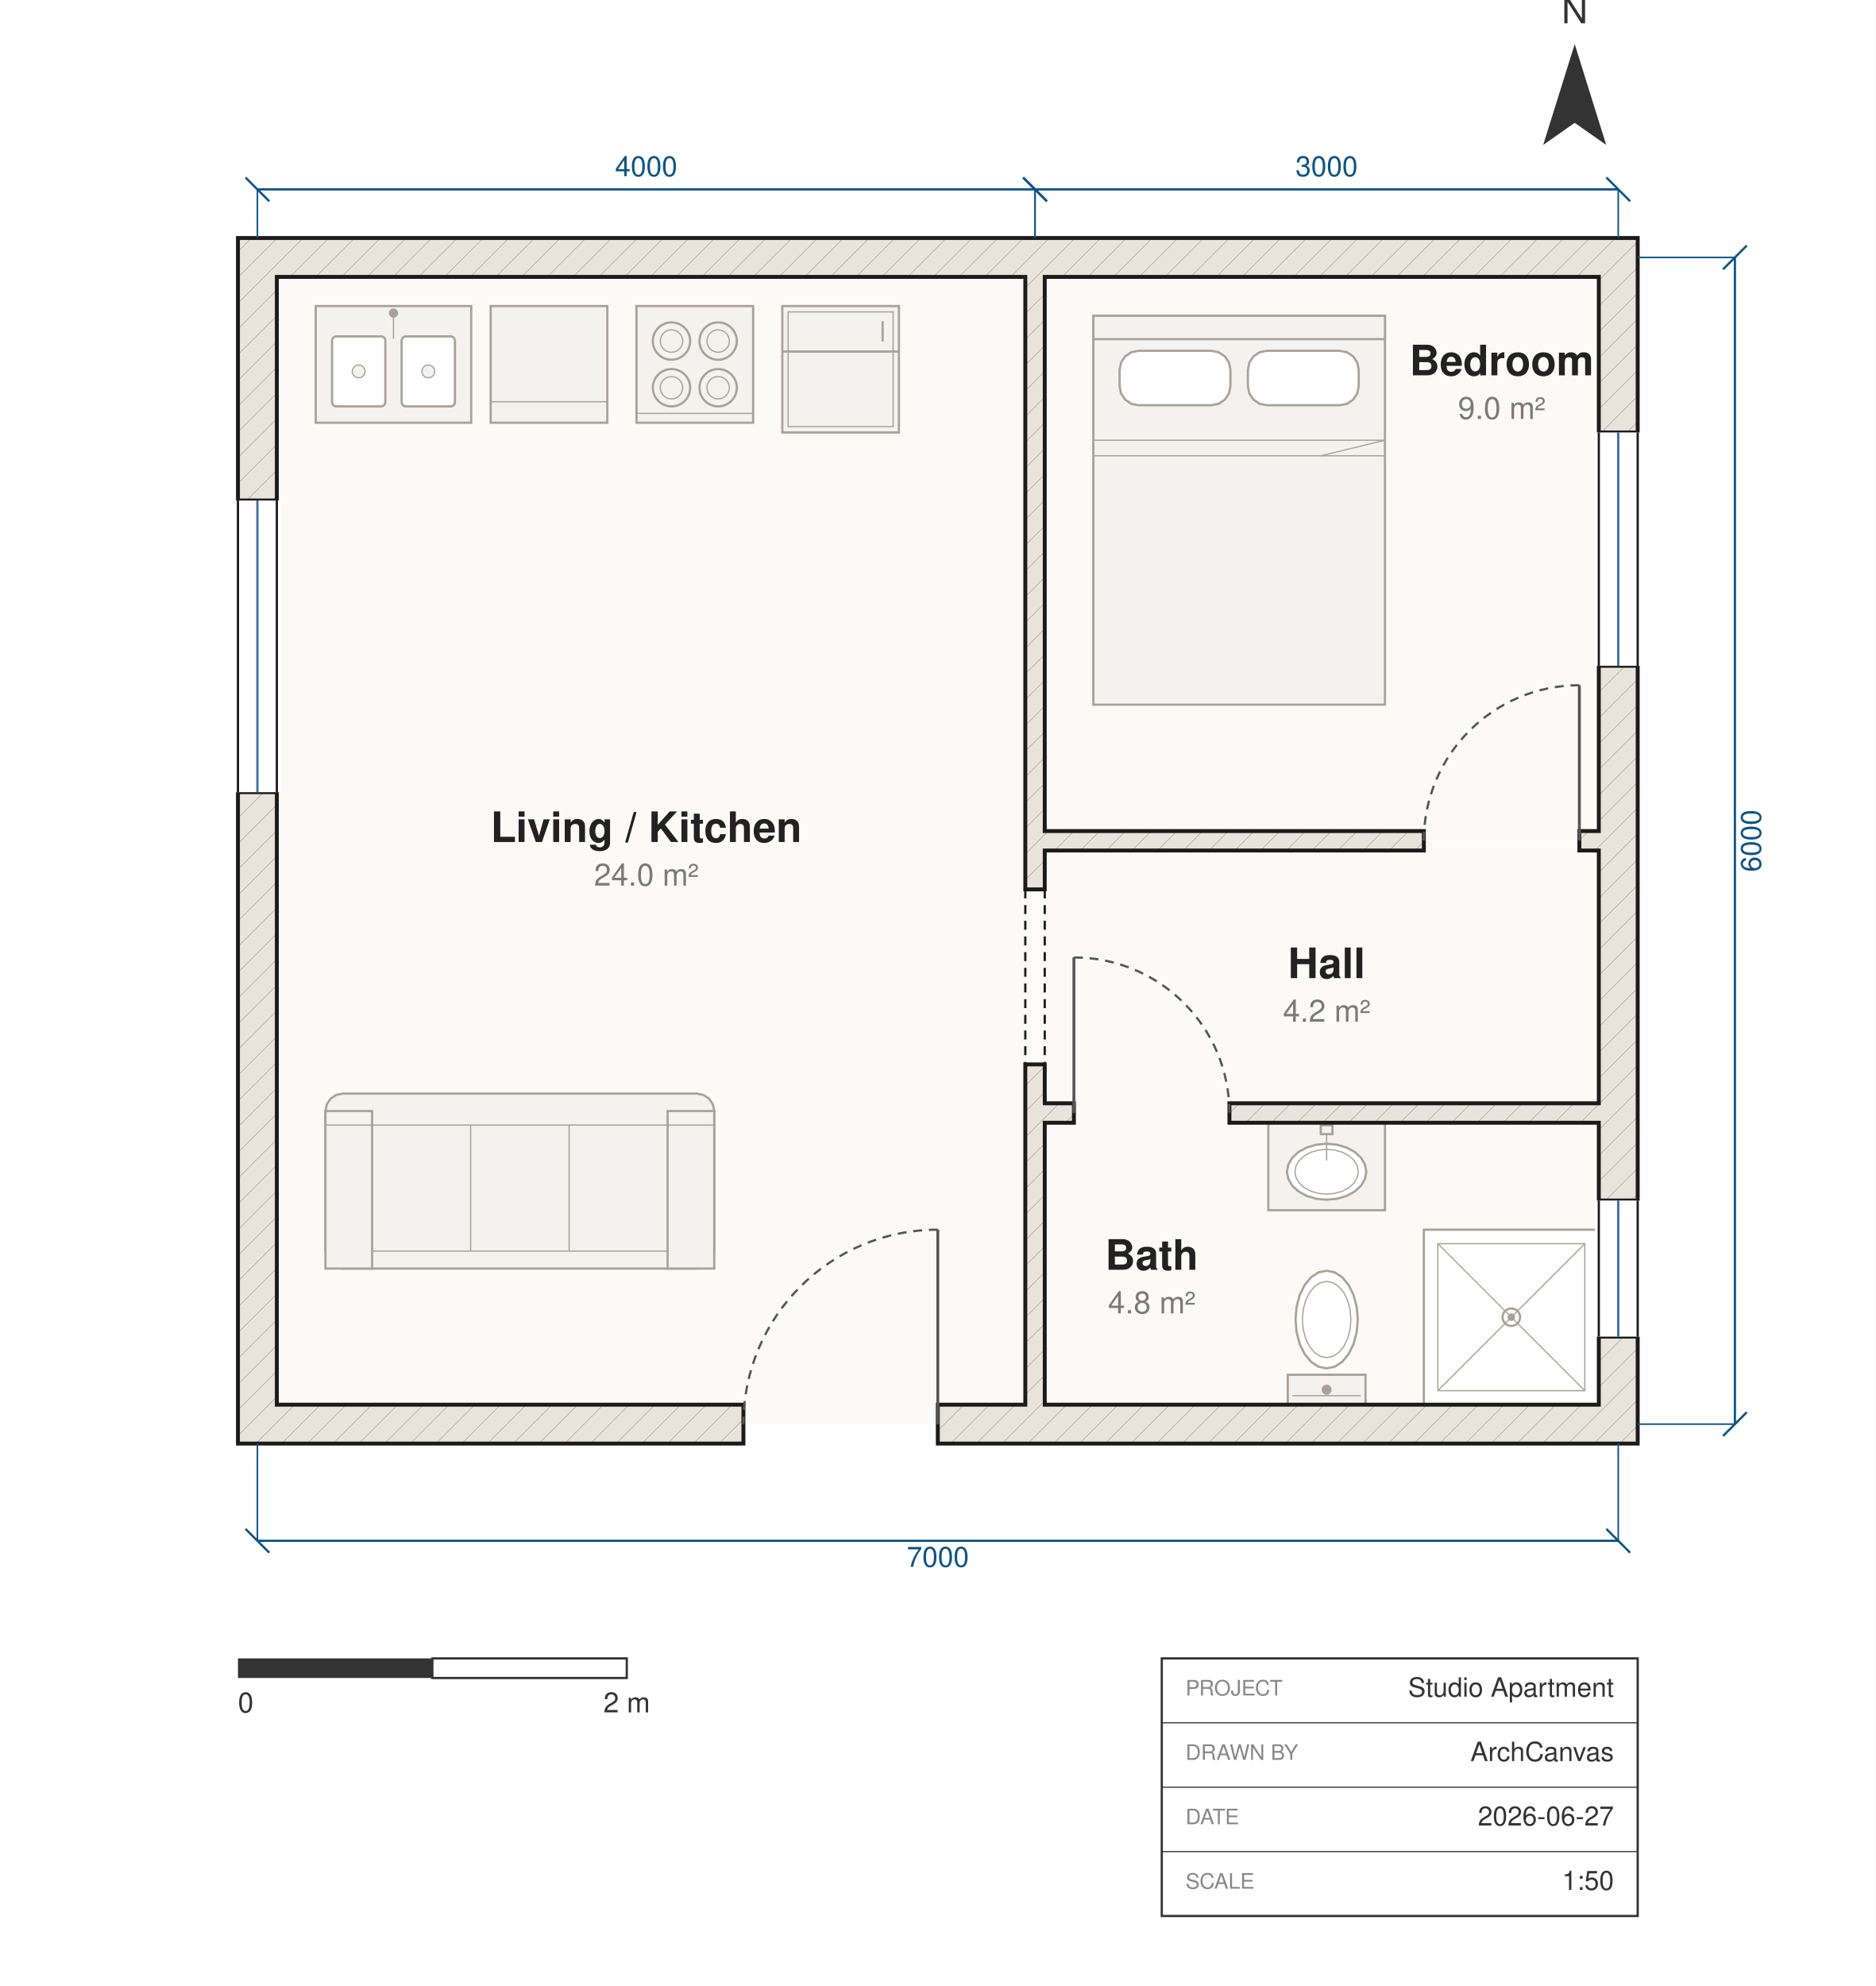
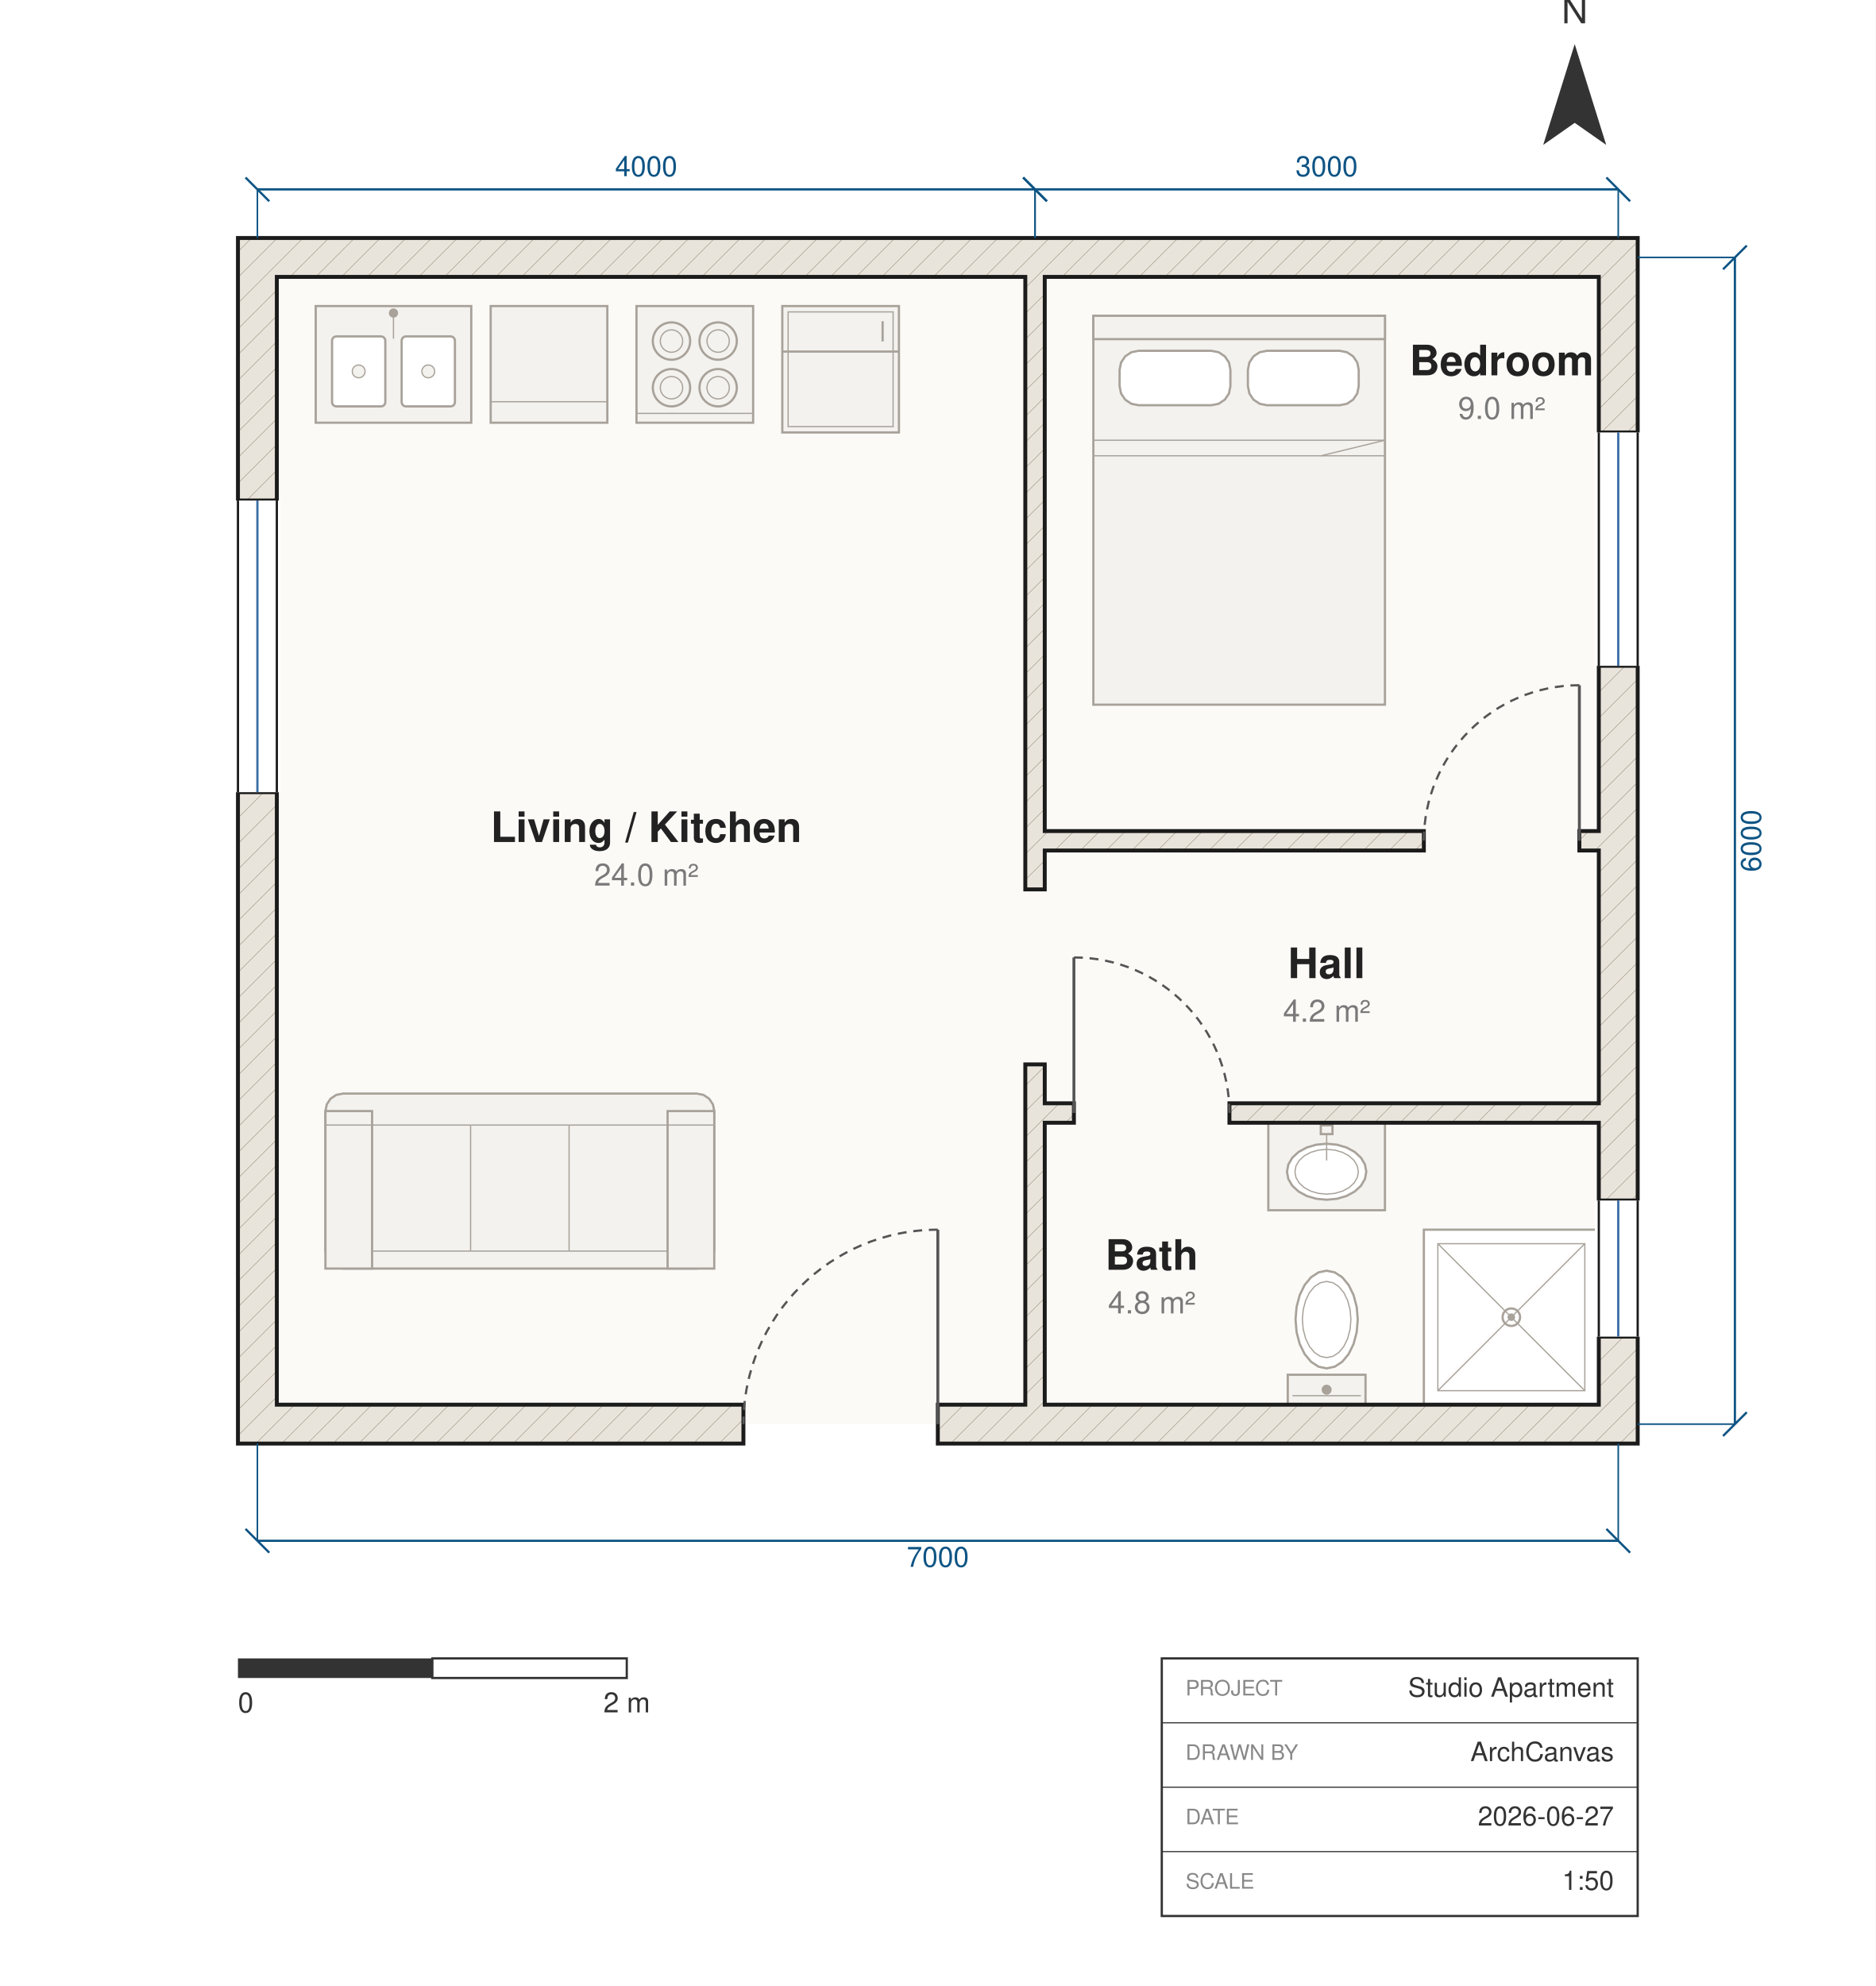
<svg xmlns="http://www.w3.org/2000/svg" viewBox="-1324 -1324 9648 10213.6" font-family="Helvetica, Arial, sans-serif">
  <defs>
    <pattern id="poche" patternUnits="userSpaceOnUse" width="93.6" height="93.6" patternTransform="rotate(45)">
      <rect width="93.6" height="93.6" fill="#e9e4db" />
      <line x1="0" y1="0" x2="0" y2="93.6" stroke="#b9b1a4" stroke-width="8.06" />
    </pattern>
  </defs>
  <rect x="-1324" y="-1324" width="9648" height="10213.6" fill="#ffffff" />
  <g id="A-FLOR">
    <polygon points="0,0 4000,0 4000,6000 0,6000" fill="#fbfaf7" />
    <polygon points="4000,0 7000,0 7000,3000 4000,3000" fill="#fbfaf7" />
    <polygon points="4000,3000 7000,3000 7000,4400 4000,4400" fill="#fbfaf7" />
    <polygon points="4000,4400 7000,4400 7000,6000 4000,6000" fill="#fbfaf7" />
  </g>
  <g id="A-FURN">
    <polygon points="300,250 1100,250 1100,850 300,850" fill="#f4f2ee" stroke="#a8a29a" stroke-width="11.52" />
    <polygon points="636.08,406 644.47,407.67 651.58,412.42 656.33,419.53 658,427.92 658,744.08 656.33,752.47 651.58,759.58 644.47,764.33 636.08,766 405.92,766 397.53,764.33 390.42,759.58 385.67,752.47 384,744.08 384,427.92 385.67,419.53 390.42,412.42 397.53,407.67 405.92,406" fill="#ffffff" stroke="#a8a29a" stroke-width="11.52" />
    <circle cx="521" cy="586" r="32.88" fill="#f4f2ee" stroke="#a8a29a" stroke-width="6.34" />
    <polygon points="994.08,406 1002.47,407.67 1009.58,412.42 1014.33,419.53 1016,427.92 1016,744.08 1014.33,752.47 1009.58,759.58 1002.47,764.33 994.08,766 763.92,766 755.53,764.33 748.42,759.58 743.67,752.47 742,744.08 742,427.92 743.67,419.53 748.42,412.42 755.53,407.67 763.92,406" fill="#ffffff" stroke="#a8a29a" stroke-width="11.52" />
    <circle cx="879" cy="586" r="32.88" fill="#f4f2ee" stroke="#a8a29a" stroke-width="6.34" />
    <circle cx="700" cy="286" r="18" fill="#a8a29a" stroke="#a8a29a" stroke-width="11.52" />
    <line x1="700" y1="286" x2="700" y2="418" stroke="#a8a29a" stroke-width="6.34" />
    <polygon points="1200,250 1800,250 1800,850 1200,850" fill="#f4f2ee" stroke="#a8a29a" stroke-width="11.52" />
    <line x1="1200" y1="742" x2="1800" y2="742" stroke="#a8a29a" stroke-width="6.34" />
    <polygon points="1950,250 2550,250 2550,850 1950,850" fill="#f4f2ee" stroke="#a8a29a" stroke-width="11.52" />
    <circle cx="2130" cy="430" r="96" fill="none" stroke="#a8a29a" stroke-width="11.52" />
    <circle cx="2130" cy="430" r="57.6" fill="none" stroke="#a8a29a" stroke-width="6.34" />
    <circle cx="2130" cy="670" r="96" fill="none" stroke="#a8a29a" stroke-width="11.52" />
    <circle cx="2130" cy="670" r="57.6" fill="none" stroke="#a8a29a" stroke-width="6.34" />
    <circle cx="2370" cy="430" r="96" fill="none" stroke="#a8a29a" stroke-width="11.52" />
    <circle cx="2370" cy="430" r="57.6" fill="none" stroke="#a8a29a" stroke-width="6.34" />
    <circle cx="2370" cy="670" r="96" fill="none" stroke="#a8a29a" stroke-width="11.52" />
    <circle cx="2370" cy="670" r="57.6" fill="none" stroke="#a8a29a" stroke-width="6.34" />
    <line x1="1950" y1="802" x2="2550" y2="802" stroke="#a8a29a" stroke-width="6.34" />
    <polygon points="2700,250 3300,250 3300,900 2700,900" fill="#f4f2ee" stroke="#a8a29a" stroke-width="11.52" />
    <polygon points="2730,280 3270,280 3270,870 2730,870" fill="none" stroke="#a8a29a" stroke-width="6.34" />
    <line x1="2700" y1="484" x2="3300" y2="484" stroke="#a8a29a" stroke-width="11.52" />
    <line x1="3216" y1="328" x2="3216" y2="432" stroke="#a8a29a" stroke-width="11.52" />
    <polygon points="2260,4300 2294.44,4306.85 2323.64,4326.36 2343.15,4355.56 2350,4390 2350,5110 2343.15,5144.44 2323.64,5173.64 2294.44,5193.15 2260,5200 440,5200 405.56,5193.15 376.36,5173.64 356.85,5144.44 350,5110 350,4390 356.85,4355.56 376.36,4326.36 405.56,4306.85 440,4300" fill="#f4f2ee" stroke="#a8a29a" stroke-width="11.52" />
    <polygon points="350,4390 590,4390 590,5200 350,5200" fill="#f4f2ee" stroke="#a8a29a" stroke-width="11.52" />
    <polygon points="2110,4390 2350,4390 2350,5200 2110,5200" fill="#f4f2ee" stroke="#a8a29a" stroke-width="11.52" />
    <line x1="350" y1="4462" x2="2350" y2="4462" stroke="#a8a29a" stroke-width="6.34" />
    <line x1="1096.67" y1="4462" x2="1096.67" y2="5110" stroke="#a8a29a" stroke-width="6.34" />
    <line x1="1603.33" y1="4462" x2="1603.33" y2="5110" stroke="#a8a29a" stroke-width="6.34" />
    <line x1="590" y1="5110" x2="2110" y2="5110" stroke="#a8a29a" stroke-width="6.34" />
    <polygon points="4300,300 5800,300 5800,2300 4300,2300" fill="#f4f2ee" stroke="#a8a29a" stroke-width="11.52" />
    <polygon points="4300,300 5800,300 5800,420 4300,420" fill="#f4f2ee" stroke="#a8a29a" stroke-width="11.52" />
    <polygon points="4907,480 4944.5,487.46 4976.3,508.7 4997.54,540.5 5005,578 5005,662 4997.54,699.5 4976.3,731.3 4944.5,752.54 4907,760 4533,760 4495.5,752.54 4463.7,731.3 4442.46,699.5 4435,662 4435,578 4442.46,540.5 4463.7,508.7 4495.5,487.46 4533,480" fill="#ffffff" stroke="#a8a29a" stroke-width="11.52" />
    <polygon points="5567,480 5604.5,487.46 5636.3,508.7 5657.54,540.5 5665,578 5665,662 5657.54,699.5 5636.3,731.3 5604.5,752.54 5567,760 5193,760 5155.5,752.54 5123.7,731.3 5102.46,699.5 5095,662 5095,578 5102.46,540.5 5123.7,508.7 5155.5,487.46 5193,480" fill="#ffffff" stroke="#a8a29a" stroke-width="11.52" />
    <line x1="4300" y1="940" x2="5800" y2="940" stroke="#a8a29a" stroke-width="6.34" />
    <line x1="4300" y1="1020" x2="5800" y2="1020" stroke="#a8a29a" stroke-width="6.34" />
    <line x1="5800" y1="940" x2="5470" y2="1020" stroke="#a8a29a" stroke-width="6.34" />
    <polygon points="6000,5000 6900,5000 6900,5900 6000,5900" fill="#ffffff" stroke="#a8a29a" stroke-width="11.52" />
    <polygon points="6072,5072 6828,5072 6828,5828 6072,5828" fill="#ffffff" stroke="#a8a29a" stroke-width="6.34" />
    <line x1="6072" y1="5072" x2="6828" y2="5828" stroke="#a8a29a" stroke-width="6.34" />
    <line x1="6828" y1="5072" x2="6072" y2="5828" stroke="#a8a29a" stroke-width="6.34" />
    <circle cx="6450" cy="5450" r="45" fill="none" stroke="#a8a29a" stroke-width="11.52" />
    <circle cx="6450" cy="5450" r="16.2" fill="#a8a29a" stroke="#a8a29a" stroke-width="6.34" />
    <polygon points="5200,4450 5800,4450 5800,4900 5200,4900" fill="#f4f2ee" stroke="#a8a29a" stroke-width="11.52" />
    <polygon points="5704,4702 5697.05,4739.27 5676.67,4774 5644.25,4803.82 5602,4826.71 5552.8,4841.09 5500,4846 5447.2,4841.09 5398,4826.71 5355.75,4803.82 5323.33,4774 5302.95,4739.27 5296,4702 5302.95,4664.73 5323.33,4630 5355.75,4600.18 5398,4577.29 5447.2,4562.91 5500,4558 5552.8,4562.91 5602,4577.29 5644.25,4600.18 5676.67,4630 5697.05,4664.73" fill="#ffffff" stroke="#a8a29a" stroke-width="11.52" />
    <polygon points="5663.2,4702 5657.64,4731.82 5641.34,4759.6 5615.4,4783.46 5581.6,4801.77 5542.24,4813.27 5500,4817.2 5457.76,4813.27 5418.4,4801.77 5384.6,4783.46 5358.66,4759.6 5342.36,4731.82 5336.8,4702 5342.36,4672.18 5358.66,4644.4 5384.6,4620.54 5418.4,4602.23 5457.76,4590.73 5500,4586.8 5542.24,4590.73 5581.6,4602.23 5615.4,4620.54 5641.34,4644.4 5657.64,4672.18" fill="#ffffff" stroke="#a8a29a" stroke-width="6.34" />
    <polygon points="5470,4463.5 5530,4463.5 5530,4508.5 5470,4508.5" fill="#f4f2ee" stroke="#a8a29a" stroke-width="11.52" />
    <line x1="5500" y1="4508.5" x2="5500" y2="4644.4" stroke="#a8a29a" stroke-width="6.34" />
    <polygon points="5700,5900 5300,5900 5300,5746 5700,5746" fill="#f4f2ee" stroke="#a8a29a" stroke-width="11.52" />
    <line x1="5676" y1="5853.8" x2="5324" y2="5853.8" stroke="#a8a29a" stroke-width="6.34" />
    <polygon points="5340,5462.08 5345.45,5397.08 5361.44,5336.5 5386.86,5284.48 5420,5244.57 5458.59,5219.48 5500,5210.92 5541.41,5219.48 5580,5244.57 5613.14,5284.48 5638.56,5336.5 5654.55,5397.08 5660,5462.08 5654.55,5527.08 5638.56,5587.66 5613.14,5639.68 5580,5679.59 5541.41,5704.68 5500,5713.24 5458.59,5704.68 5420,5679.59 5386.86,5639.68 5361.44,5587.66 5345.45,5527.08" fill="#ffffff" stroke="#a8a29a" stroke-width="11.52" />
    <polygon points="5375.2,5462.08 5379.45,5411.38 5391.92,5364.13 5411.75,5323.55 5437.6,5292.42 5467.7,5272.85 5500,5266.18 5532.3,5272.85 5562.4,5292.42 5588.25,5323.55 5608.08,5364.13 5620.55,5411.38 5624.8,5462.08 5620.55,5512.78 5608.08,5560.03 5588.25,5600.61 5562.4,5631.74 5532.3,5651.31 5500,5657.98 5467.7,5651.31 5437.6,5631.74 5411.75,5600.61 5391.92,5560.03 5379.45,5512.78" fill="#ffffff" stroke="#a8a29a" stroke-width="6.34" />
    <circle cx="5500" cy="5823" r="20" fill="#a8a29a" stroke="#a8a29a" stroke-width="11.52" />
  </g>
  <g id="A-WALL">
-     <path d="M -100,-100 L -100,1250 L 100,1250 L 100,100 L 3950,100 L 3950,3250 L 4050,3250 L 4050,3050 L 6000,3050 L 6000,2950 L 4050,2950 L 4050,100 L 6900,100 L 6900,900 L 7100,900 L 7100,-100 Z M 100,2750 L -100,2750 L -100,6100 L 2500,6100 L 2500,5900 L 100,5900 Z M 3950,5900 L 3500,5900 L 3500,6100 L 7100,6100 L 7100,5550 L 6900,5550 L 6900,5900 L 4050,5900 L 4050,4450 L 4200,4450 L 4200,4350 L 4050,4350 L 4050,4150 L 3950,4150 Z M 5000,4350 L 5000,4450 L 6900,4450 L 6900,4850 L 7100,4850 L 7100,2100 L 6900,2100 L 6900,2950 L 6800,2950 L 6800,3050 L 6900,3050 L 6900,4350 Z" fill="url(#poche)" fill-rule="nonzero" />
-     <path d="M -100,-100 L -100,1250 L 100,1250 L 100,100 L 3950,100 L 3950,3250 L 4050,3250 L 4050,3050 L 6000,3050 L 6000,2950 L 4050,2950 L 4050,100 L 6900,100 L 6900,900 L 7100,900 L 7100,-100 Z M 100,2750 L -100,2750 L -100,6100 L 2500,6100 L 2500,5900 L 100,5900 Z M 3950,5900 L 3500,5900 L 3500,6100 L 7100,6100 L 7100,5550 L 6900,5550 L 6900,5900 L 4050,5900 L 4050,4450 L 4200,4450 L 4200,4350 L 4050,4350 L 4050,4150 L 3950,4150 Z M 5000,4350 L 5000,4450 L 6900,4450 L 6900,4850 L 7100,4850 L 7100,2100 L 6900,2100 L 6900,2950 L 6800,2950 L 6800,3050 L 6900,3050 L 6900,4350 Z" fill="none" stroke="#1b1b1b" stroke-width="20.16" stroke-linejoin="miter" stroke-miterlimit="4" />
+     <path d="M -100,-100 L 7100,-100 L 7100,900 L 6900,900 L 6900,100 L 4050,100 L 4050,2950 L 6000,2950 L 6000,3050 L 4050,3050 L 4050,3250 L 3950,3250 L 3950,100 L 100,100 L 100,1250 L -100,1250 Z M -100,2750 L 100,2750 L 100,5900 L 2500,5900 L 2500,6100 L -100,6100 Z M 3500,5900 L 3950,5900 L 3950,4150 L 4050,4150 L 4050,4350 L 4200,4350 L 4200,4450 L 4050,4450 L 4050,5900 L 6900,5900 L 6900,5550 L 7100,5550 L 7100,6100 L 3500,6100 Z M 5000,4350 L 6900,4350 L 6900,3050 L 6800,3050 L 6800,2950 L 6900,2950 L 6900,2100 L 7100,2100 L 7100,4850 L 6900,4850 L 6900,4450 L 5000,4450 Z" fill="url(#poche)" fill-rule="nonzero" />
+     <path d="M -100,-100 L 7100,-100 L 7100,900 L 6900,900 L 6900,100 L 4050,100 L 4050,2950 L 6000,2950 L 6000,3050 L 4050,3050 L 4050,3250 L 3950,3250 L 3950,100 L 100,100 L 100,1250 L -100,1250 Z M -100,2750 L 100,2750 L 100,5900 L 2500,5900 L 2500,6100 L -100,6100 Z M 3500,5900 L 3950,5900 L 3950,4150 L 4050,4150 L 4050,4350 L 4200,4350 L 4200,4450 L 4050,4450 L 4050,5900 L 6900,5900 L 6900,5550 L 7100,5550 L 7100,6100 L 3500,6100 Z M 5000,4350 L 6900,4350 L 6900,3050 L 6800,3050 L 6800,2950 L 6900,2950 L 6900,2100 L 7100,2100 L 7100,4850 L 6900,4850 L 6900,4450 L 5000,4450 Z" fill="none" stroke="#1b1b1b" stroke-width="20.16" stroke-linejoin="miter" stroke-miterlimit="4" />
  </g>
  <g id="A-DOOR">
    <polygon points="3500,5900 2500,5900 2500,6100 3500,6100" fill="none" />
    <line x1="3500" y1="6000" x2="3500" y2="5000" stroke="#555555" stroke-width="14.98" />
    <path d="M 3500,5000 A 1000 1000 0 0 0 2500,6000" fill="none" stroke="#555555" stroke-width="11.52" stroke-dasharray="46.08 34.56" />
    <polygon points="6000,3050 6800,3050 6800,2950 6000,2950" fill="none" />
    <line x1="6800" y1="3000" x2="6800" y2="2200" stroke="#555555" stroke-width="14.98" />
    <path d="M 6800,2200 A 800 800 0 0 0 6000,3000" fill="none" stroke="#555555" stroke-width="11.52" stroke-dasharray="46.08 34.56" />
    <polygon points="4200,4450 5000,4450 5000,4350 4200,4350" fill="none" />
    <line x1="4200" y1="4400" x2="4200" y2="3600" stroke="#555555" stroke-width="14.98" />
    <path d="M 4200,3600 A 800 800 0 0 1 5000,4400" fill="none" stroke="#555555" stroke-width="11.52" stroke-dasharray="46.08 34.56" />
    <polygon points="3950,3250 3950,4150 4050,4150 4050,3250" fill="none" />
-     <line x1="3950" y1="3250" x2="3950" y2="4150" stroke="#1b1b1b" stroke-width="11.52" stroke-dasharray="46.08 34.56" />
-     <line x1="4050" y1="3250" x2="4050" y2="4150" stroke="#1b1b1b" stroke-width="11.52" stroke-dasharray="46.08 34.56" />
  </g>
  <g id="A-GLAZ">
    <polygon points="120.16,2750 120.16,1250 -120.16,1250 -120.16,2750" fill="#ffffff" />
    <line x1="100" y1="2750" x2="100" y2="1250" stroke="#1b1b1b" stroke-width="11.52" />
    <line x1="-100" y1="2750" x2="-100" y2="1250" stroke="#1b1b1b" stroke-width="11.52" />
    <line x1="0" y1="2750" x2="0" y2="1250" stroke="#3a6ea5" stroke-width="11.52" />
    <polygon points="6879.84,900 6879.84,2100 7120.16,2100 7120.16,900" fill="#ffffff" />
    <line x1="6900" y1="900" x2="6900" y2="2100" stroke="#1b1b1b" stroke-width="11.52" />
    <line x1="7100" y1="900" x2="7100" y2="2100" stroke="#1b1b1b" stroke-width="11.52" />
    <line x1="7000" y1="900" x2="7000" y2="2100" stroke="#3a6ea5" stroke-width="11.52" />
    <polygon points="6879.84,4850 6879.84,5550 7120.16,5550 7120.16,4850" fill="#ffffff" />
    <line x1="6900" y1="4850" x2="6900" y2="5550" stroke="#1b1b1b" stroke-width="11.52" />
    <line x1="7100" y1="4850" x2="7100" y2="5550" stroke="#1b1b1b" stroke-width="11.52" />
    <line x1="7000" y1="4850" x2="7000" y2="5550" stroke="#3a6ea5" stroke-width="11.52" />
  </g>
  <g id="A-ANNO-TEXT">
    <text x="2000" y="2956.8" font-size="216" fill="#222222" text-anchor="middle" dominant-baseline="central" font-weight="600">Living / Kitchen</text>
    <text x="2000" y="3194.4" font-size="158.4" fill="#7a7a7a" text-anchor="middle" dominant-baseline="central">24.0 m²</text>
    <text x="6400" y="556.8" font-size="216" fill="#222222" text-anchor="middle" dominant-baseline="central" font-weight="600">Bedroom</text>
    <text x="6400" y="794.4" font-size="158.4" fill="#7a7a7a" text-anchor="middle" dominant-baseline="central">9.0 m²</text>
    <text x="5500" y="3656.8" font-size="216" fill="#222222" text-anchor="middle" dominant-baseline="central" font-weight="600">Hall</text>
    <text x="5500" y="3894.4" font-size="158.4" fill="#7a7a7a" text-anchor="middle" dominant-baseline="central">4.2 m²</text>
    <text x="4600" y="5156.8" font-size="216" fill="#222222" text-anchor="middle" dominant-baseline="central" font-weight="600">Bath</text>
    <text x="4600" y="5394.4" font-size="158.4" fill="#7a7a7a" text-anchor="middle" dominant-baseline="central">4.8 m²</text>
  </g>
  <g id="A-ANNO-DIMS">
    <line x1="4000" y1="-100" x2="4000" y2="-350" stroke="#0E5484" stroke-width="8.06" />
    <line x1="0" y1="-100" x2="0" y2="-350" stroke="#0E5484" stroke-width="8.06" />
    <line x1="4000" y1="-350" x2="0" y2="-350" stroke="#0E5484" stroke-width="11.52" />
    <line x1="3938.91" y1="-411.09" x2="4061.09" y2="-288.91" stroke="#0E5484" stroke-width="11.52" />
    <line x1="-61.09" y1="-411.09" x2="61.09" y2="-288.91" stroke="#0E5484" stroke-width="11.52" />
    <text x="2000" y="-450.8" font-size="144" fill="#0E5484" text-anchor="middle" dominant-baseline="central" transform="rotate(0 2000 -450.8)">4000</text>
    <line x1="7000" y1="-100" x2="7000" y2="-350" stroke="#0E5484" stroke-width="8.06" />
    <line x1="4000" y1="-100" x2="4000" y2="-350" stroke="#0E5484" stroke-width="8.06" />
    <line x1="7000" y1="-350" x2="4000" y2="-350" stroke="#0E5484" stroke-width="11.52" />
    <line x1="6938.91" y1="-411.09" x2="7061.09" y2="-288.91" stroke="#0E5484" stroke-width="11.52" />
    <line x1="3938.91" y1="-411.09" x2="4061.09" y2="-288.91" stroke="#0E5484" stroke-width="11.52" />
    <text x="5500" y="-450.8" font-size="144" fill="#0E5484" text-anchor="middle" dominant-baseline="central" transform="rotate(0 5500 -450.8)">3000</text>
    <line x1="0" y1="6100" x2="0" y2="6600" stroke="#0E5484" stroke-width="8.06" />
    <line x1="7000" y1="6100" x2="7000" y2="6600" stroke="#0E5484" stroke-width="8.06" />
    <line x1="0" y1="6600" x2="7000" y2="6600" stroke="#0E5484" stroke-width="11.52" />
    <line x1="61.09" y1="6661.09" x2="-61.09" y2="6538.91" stroke="#0E5484" stroke-width="11.52" />
    <line x1="7061.09" y1="6661.09" x2="6938.91" y2="6538.91" stroke="#0E5484" stroke-width="11.52" />
    <text x="3500" y="6700.8" font-size="144" fill="#0E5484" text-anchor="middle" dominant-baseline="central" transform="rotate(0 3500 6700.8)">7000</text>
    <line x1="7100" y1="6000" x2="7600" y2="6000" stroke="#0E5484" stroke-width="8.06" />
    <line x1="7100" y1="0" x2="7600" y2="0" stroke="#0E5484" stroke-width="8.06" />
    <line x1="7600" y1="6000" x2="7600" y2="0" stroke="#0E5484" stroke-width="11.52" />
    <line x1="7661.09" y1="5938.91" x2="7538.91" y2="6061.09" stroke="#0E5484" stroke-width="11.52" />
    <line x1="7661.09" y1="-61.09" x2="7538.91" y2="61.09" stroke="#0E5484" stroke-width="11.52" />
    <text x="7700.8" y="3000" font-size="144" fill="#0E5484" text-anchor="middle" dominant-baseline="central" transform="rotate(-90 7700.8 3000)">6000</text>
  </g>
  <g>
    <polygon points="6776,-1097.2 6614,-578.8 6776,-692.2 6938,-578.8" fill="#333333" transform="rotate(0 6776 -773.2)" />
    <text x="6776" y="-1246.96" font-size="187.2" fill="#333333" text-anchor="middle" dominant-baseline="central">N</text>
  </g>
  <g>
    <rect x="-100" y="7204.8" width="1000" height="100.8" fill="#333333" />
    <rect x="900" y="7204.8" width="1000" height="100.8" fill="none" stroke="#333333" stroke-width="11.52" />
    <text x="-100" y="7449.6" font-size="144" fill="#333333" text-anchor="start" dominant-baseline="central">0</text>
    <text x="1900" y="7449.6" font-size="144" fill="#333333" text-anchor="middle" dominant-baseline="central">2 m</text>
  </g>
  <g>
    <rect x="4652" y="7204.8" width="2448" height="1324.8" fill="none" stroke="#333333" stroke-width="11.52" />
    <text x="4774.4" y="7370.4" font-size="109.44" fill="#888888" dominant-baseline="central">PROJECT</text>
    <text x="6977.6" y="7370.4" font-size="136.8" fill="#333333" text-anchor="end" dominant-baseline="central">Studio Apartment</text>
    <text x="4774.4" y="7701.6" font-size="109.44" fill="#888888" dominant-baseline="central">DRAWN BY</text>
    <text x="6977.6" y="7701.6" font-size="136.8" fill="#333333" text-anchor="end" dominant-baseline="central">ArchCanvas</text>
    <line x1="4652" y1="7536" x2="7100" y2="7536" stroke="#333333" stroke-width="5.76" />
    <text x="4774.4" y="8032.8" font-size="109.44" fill="#888888" dominant-baseline="central">DATE</text>
    <text x="6977.6" y="8032.8" font-size="136.8" fill="#333333" text-anchor="end" dominant-baseline="central">2026-06-27</text>
    <line x1="4652" y1="7867.2" x2="7100" y2="7867.2" stroke="#333333" stroke-width="5.76" />
    <text x="4774.4" y="8364" font-size="109.44" fill="#888888" dominant-baseline="central">SCALE</text>
    <text x="6977.6" y="8364" font-size="136.8" fill="#333333" text-anchor="end" dominant-baseline="central">1:50</text>
    <line x1="4652" y1="8198.4" x2="7100" y2="8198.4" stroke="#333333" stroke-width="5.76" />
  </g>
</svg>
